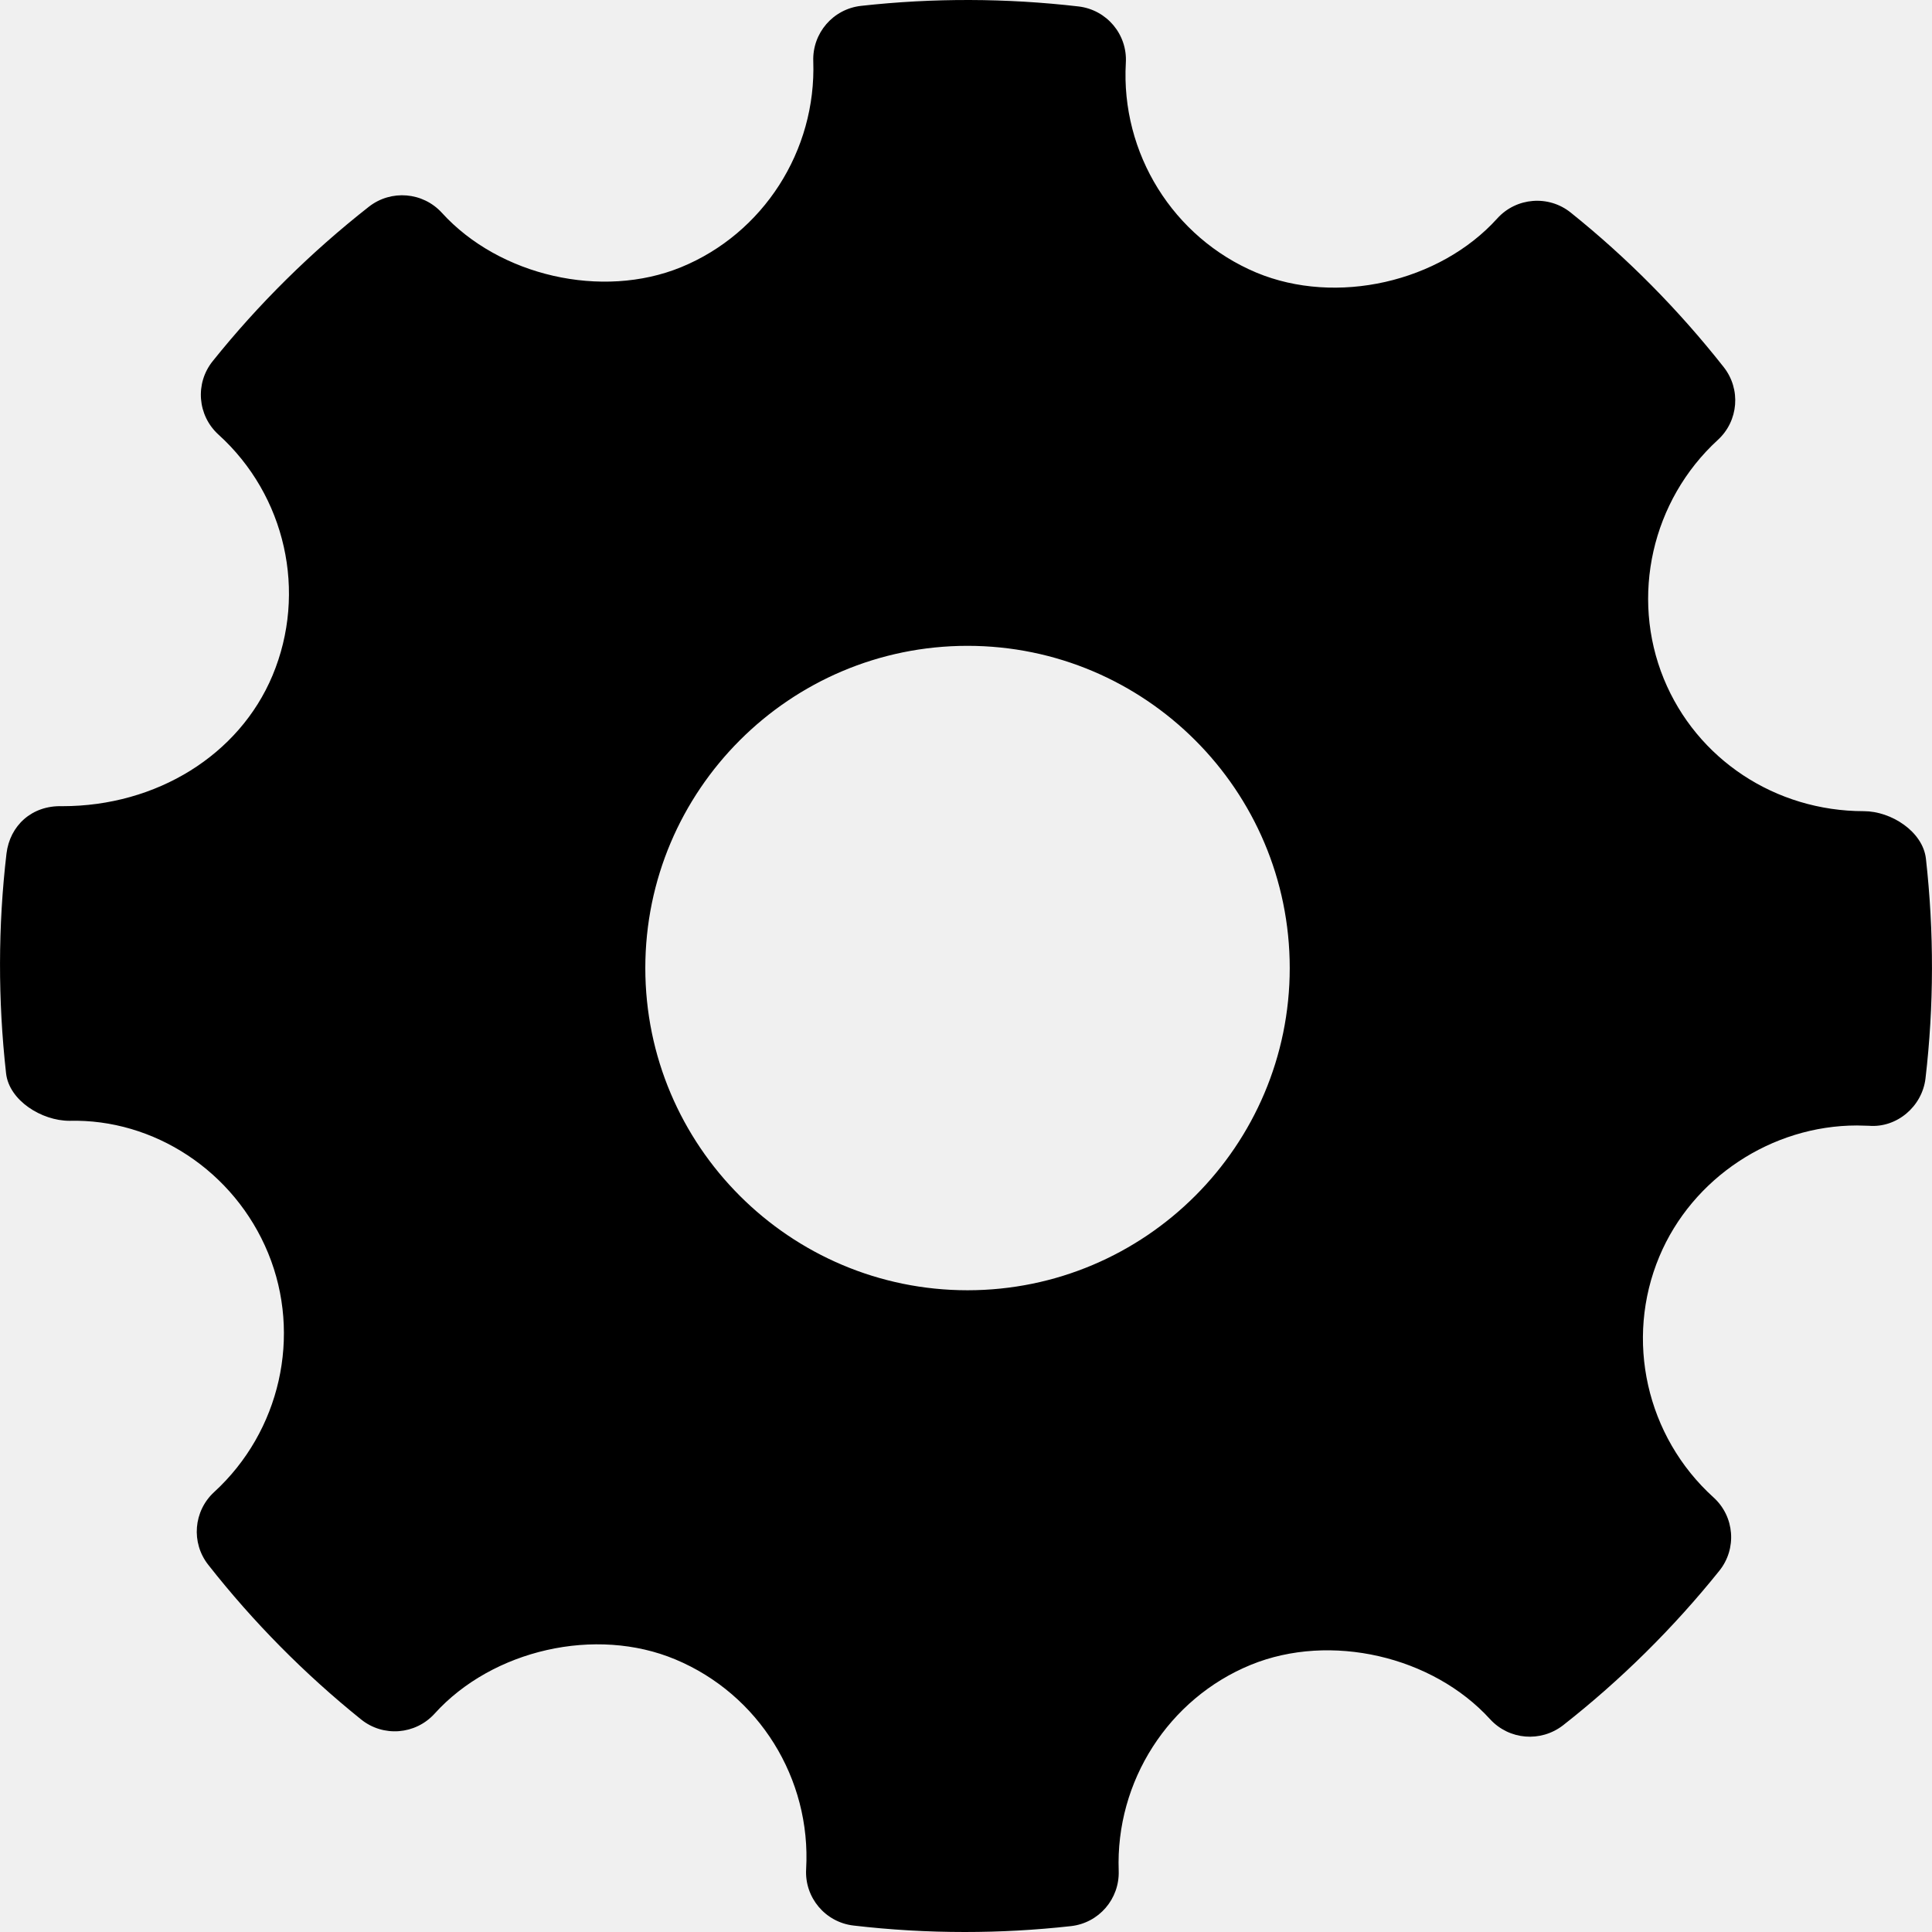
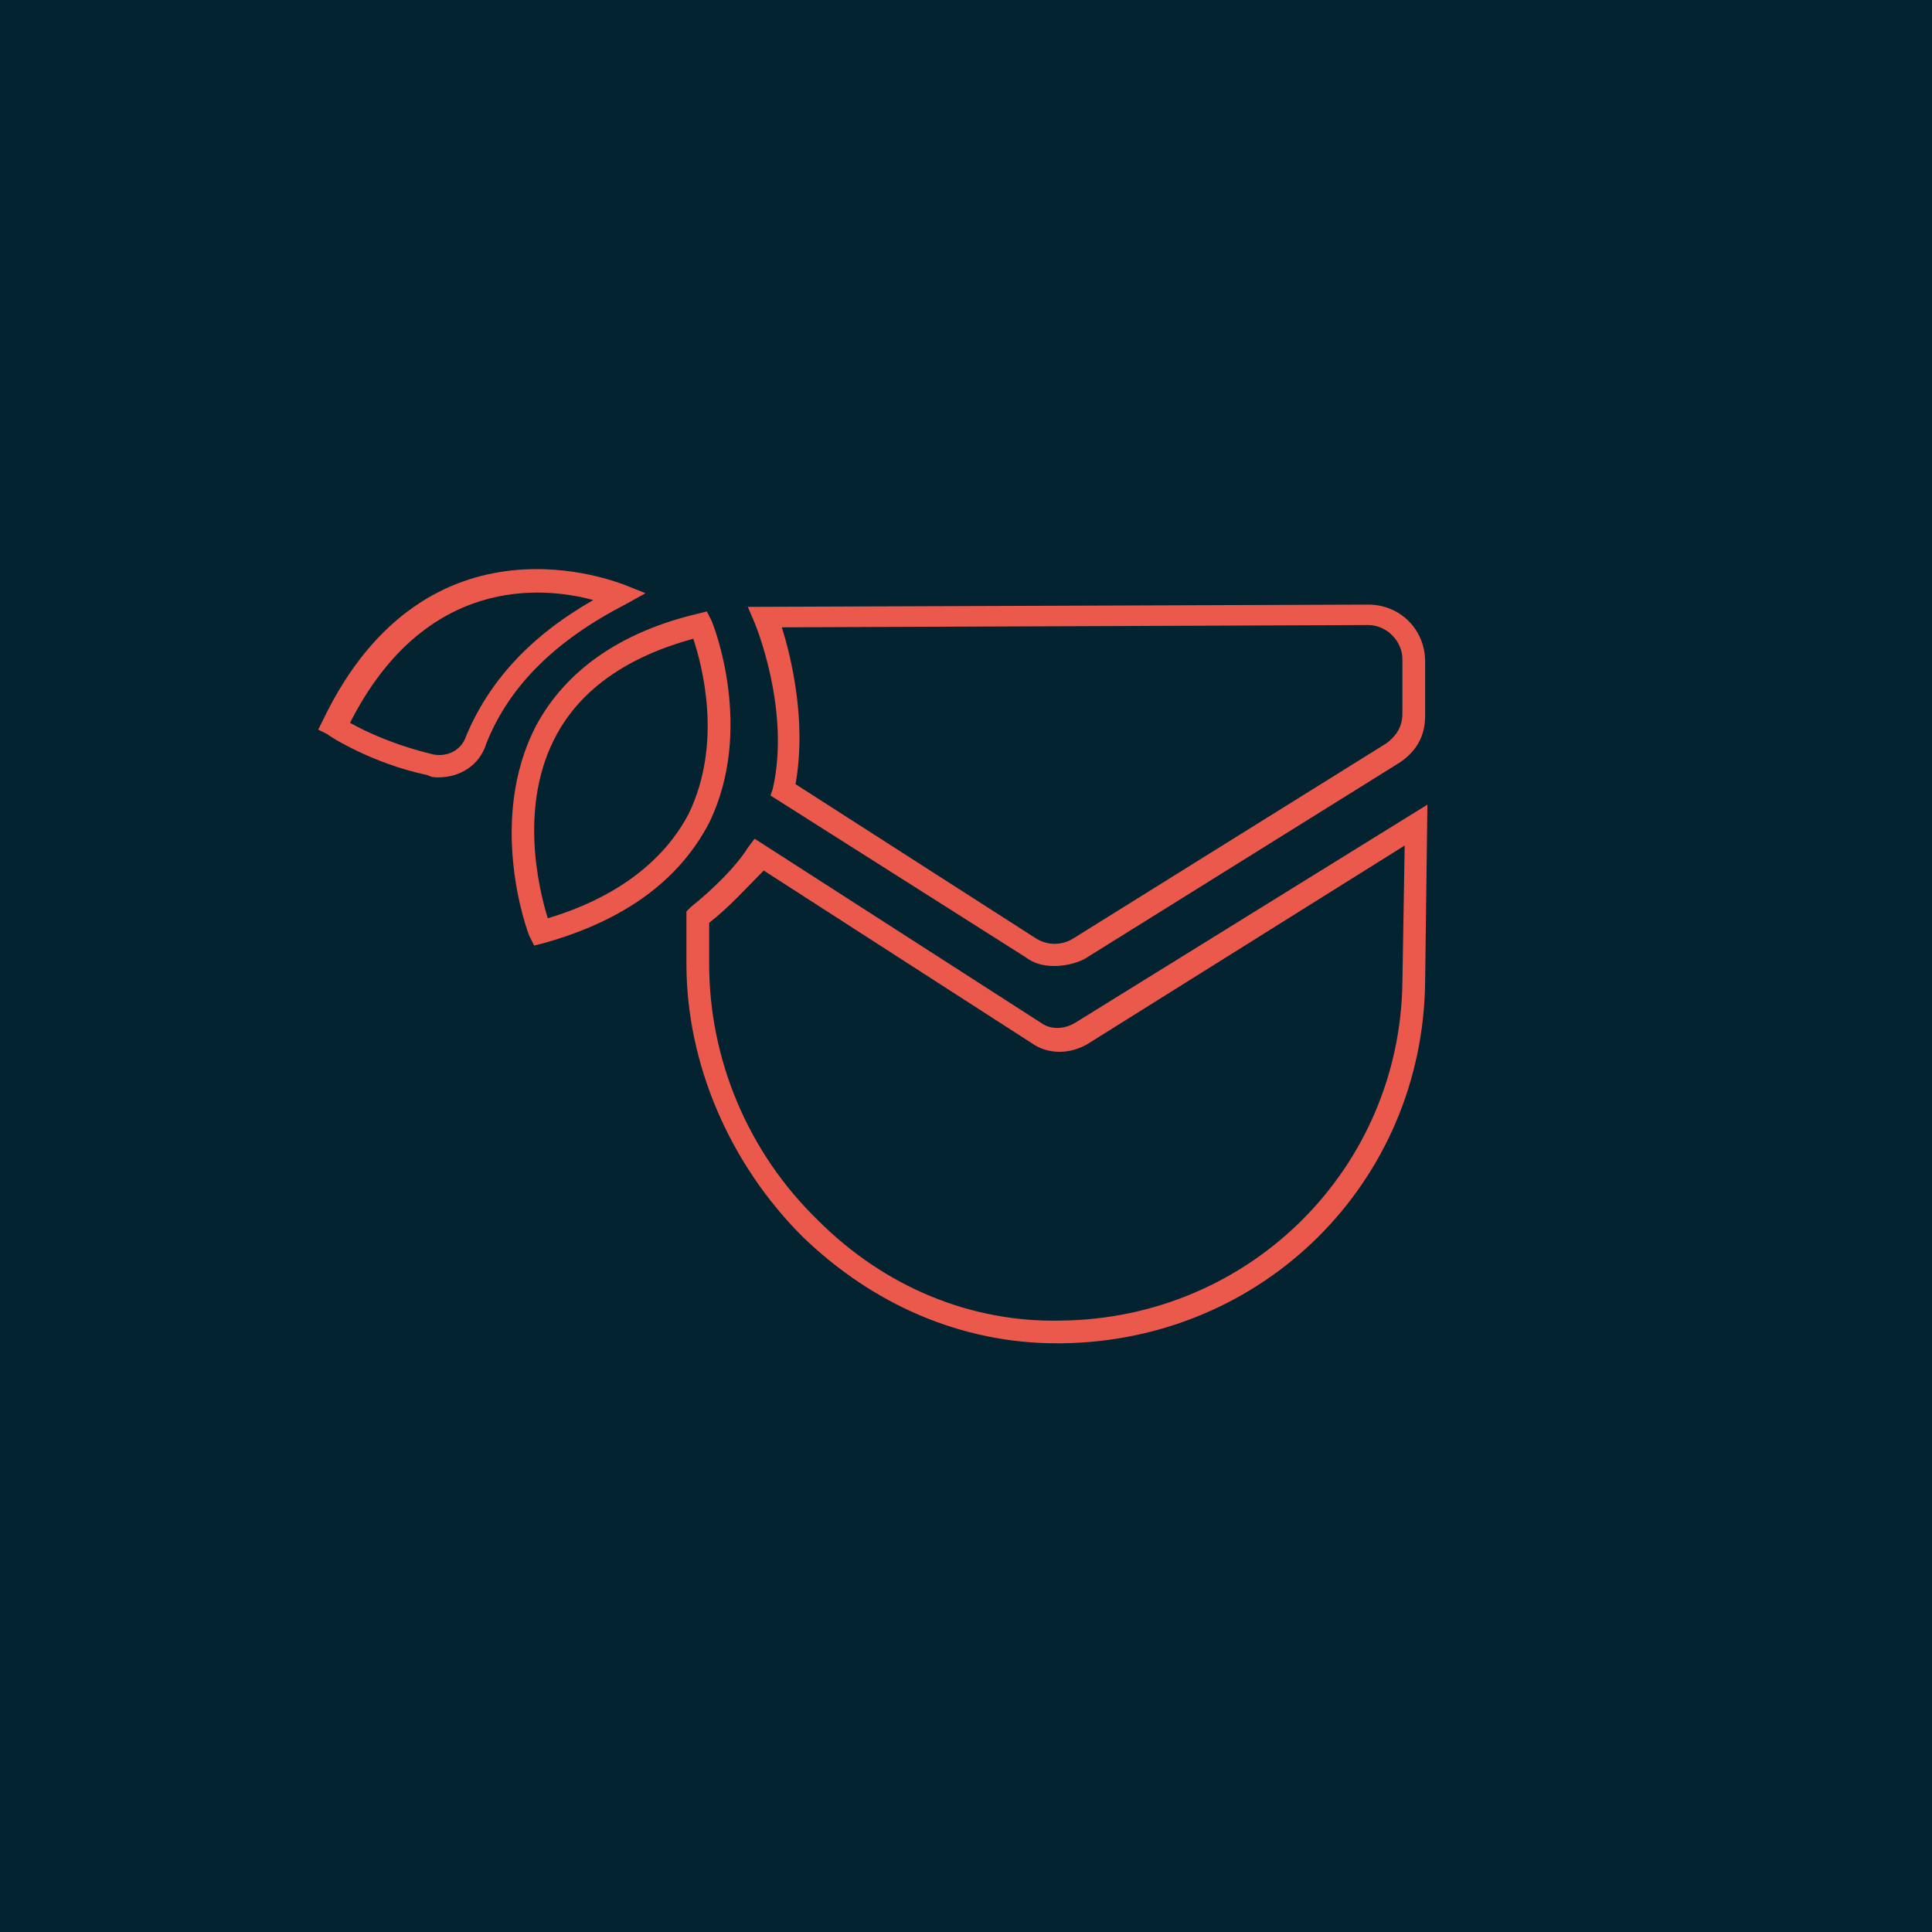
- <svg xmlns="http://www.w3.org/2000/svg" version="1.1" id="Capa_1" x="0px" y="0px" viewBox="0 0 268.765 268.765" style="enable-background:new 0 0 268.765 268.765;" xml:space="preserve">
-   <g id="Settings">
+ <svg xmlns="http://www.w3.org/2000/svg" version="1.1" x="0px" y="0px" viewBox="0 0 85 85" style="enable-background:new 0 0 85 85;" xml:space="preserve">
+   <style type="text/css">
+ 	.st0{fill:none;stroke:#02232F;stroke-width:2.7;stroke-linecap:round;stroke-linejoin:round;stroke-miterlimit:10;}
+ 	.st1{fill:none;stroke:#02232F;stroke-width:1.89;stroke-linecap:round;stroke-linejoin:round;stroke-miterlimit:10;}
+ 	.st2{fill:none;stroke:#02232F;stroke-width:1.89;stroke-linejoin:round;stroke-miterlimit:10;stroke-dasharray:2.7,2.7;}
+ 	.st3{fill:none;stroke:#02232F;stroke-width:1.89;stroke-linejoin:round;}
+ 	.st4{fill:none;stroke:#02232F;stroke-width:1.89;stroke-linejoin:round;stroke-dasharray:2.546,2.546;}
+ 	.st5{fill:none;stroke:#02232F;stroke-width:1.903;stroke-linejoin:round;}
+ 	.st6{fill:none;stroke:#02232F;stroke-width:1.903;stroke-linejoin:round;stroke-dasharray:2.717,2.717;}
+ 	.st7{fill:none;stroke:#02232F;stroke-width:1.903;stroke-linejoin:round;stroke-dasharray:2.716,2.716;}
+ 	.st8{fill:none;stroke:#02232F;stroke-width:2.719;stroke-linecap:round;stroke-linejoin:round;stroke-miterlimit:10;}
+ 	.st9{fill:none;stroke:#02232F;stroke-width:1.903;stroke-linecap:round;stroke-linejoin:round;stroke-miterlimit:10;}
+ 	.st10{fill:none;stroke:#02232F;stroke-width:1.903;stroke-linejoin:round;stroke-dasharray:2.563,2.563;}
+ 	.st11{fill:none;stroke:#02232F;stroke-width:2.707;stroke-linecap:round;stroke-linejoin:round;stroke-miterlimit:10;}
+ 	.st12{fill:none;stroke:#02232F;stroke-width:1.895;stroke-linecap:round;stroke-linejoin:round;stroke-miterlimit:10;}
+ 	.st13{fill:none;stroke:#02232F;stroke-width:2.693;stroke-linecap:round;stroke-linejoin:round;stroke-miterlimit:10;}
+ 	.st14{fill:#02232F;}
+ 	.st15{fill:none;stroke:#02232F;stroke-width:1.885;stroke-linecap:round;stroke-linejoin:round;stroke-miterlimit:10;}
+ 	.st16{fill:none;stroke:#02232F;stroke-width:2.708;stroke-linecap:round;stroke-linejoin:round;stroke-miterlimit:10;}
+ 	.st17{fill:none;stroke:#02232F;stroke-width:2.031;stroke-linecap:round;stroke-linejoin:round;stroke-miterlimit:10;}
+ 	.st18{fill:none;stroke:#02232F;stroke-width:1.896;stroke-linejoin:round;}
+ 	.st19{fill:none;stroke:#02232F;stroke-width:1.896;stroke-linejoin:round;stroke-dasharray:2.639,2.639;}
+ 	.st20{fill:none;stroke:#02232F;stroke-width:1.896;stroke-linecap:round;stroke-linejoin:round;stroke-miterlimit:10;}
+ 	.st21{fill:none;stroke:#02232F;stroke-width:1.896;stroke-linejoin:round;stroke-dasharray:2.823,2.823;}
+ 	.st22{fill:none;stroke:#02232F;stroke-width:1.354;stroke-linecap:round;stroke-linejoin:round;stroke-miterlimit:10;}
+ 	.st23{fill:none;stroke:#02232F;stroke-width:1.881;stroke-linecap:round;stroke-linejoin:round;stroke-miterlimit:10;}
+ 	.st24{fill:none;stroke:#02232F;stroke-width:1.316;stroke-linecap:round;stroke-linejoin:round;stroke-miterlimit:10;}
+ 	.st25{fill:none;stroke:#02232F;stroke-width:1.316;stroke-linejoin:round;}
+ 	.st26{fill:none;stroke:#02232F;stroke-width:1.316;stroke-linejoin:round;stroke-dasharray:1.257,1.257;}
+ 	.st27{fill:none;stroke:#02232F;stroke-width:1.316;stroke-linejoin:round;stroke-dasharray:1.51,1.51;}
+ 	.st28{fill:none;stroke:#02232F;stroke-width:1.316;stroke-linejoin:round;stroke-dasharray:1.408,1.408;}
+ 	.st29{fill:none;stroke:#02232F;stroke-width:2.678;stroke-linecap:round;stroke-linejoin:round;stroke-miterlimit:10;}
+ 	.st30{fill:none;stroke:#02232F;stroke-width:1.875;stroke-linecap:round;stroke-linejoin:round;stroke-miterlimit:10;}
+ 	.st31{fill:none;stroke:#02232F;stroke-width:1.913;stroke-linecap:round;stroke-linejoin:round;stroke-miterlimit:10;}
+ 	.st32{fill:none;stroke:#02232F;stroke-width:2.733;stroke-linecap:round;stroke-linejoin:round;stroke-miterlimit:10;}
+ 	.st33{fill:none;stroke:#02232F;stroke-width:1.901;stroke-linejoin:round;}
+ 	.st34{fill:none;stroke:#02232F;stroke-width:1.901;stroke-linejoin:round;stroke-dasharray:2.78,2.78;}
+ 	.st35{fill:none;stroke:#02232F;stroke-width:1.901;stroke-linejoin:round;stroke-dasharray:2.779,2.779;}
+ 	.st36{fill:none;stroke:#02232F;stroke-width:2.715;stroke-linecap:round;stroke-linejoin:round;stroke-miterlimit:10;}
+ 	.st37{fill:none;stroke:#02232F;stroke-width:1.901;stroke-linecap:round;stroke-linejoin:round;stroke-miterlimit:10;}
+ 	.st38{fill:none;stroke:#02232F;stroke-width:1.938;stroke-linecap:round;stroke-linejoin:round;stroke-miterlimit:10;}
+ 	.st39{fill:none;stroke:#02232F;stroke-width:1.875;stroke-linejoin:round;}
+ 	.st40{fill:none;stroke:#02232F;stroke-width:1.875;stroke-linejoin:round;stroke-dasharray:2.864,2.864;}
+ 	.st41{fill:none;stroke:#02232F;stroke-width:1.875;stroke-linejoin:round;stroke-dasharray:2.84,2.84;}
+ 	.st42{fill:none;stroke:#02232F;stroke-width:1.339;stroke-linecap:round;stroke-linejoin:round;stroke-miterlimit:10;}
+ 	.st43{fill:none;stroke:#02232F;stroke-width:2.724;stroke-linecap:round;stroke-linejoin:round;stroke-miterlimit:10;}
+ 	.st44{fill:none;stroke:#02232F;stroke-width:1.907;stroke-linejoin:round;stroke-miterlimit:10;stroke-dasharray:2.724,2.724;}
+ 	.st45{fill:none;stroke:#02232F;stroke-width:1.907;stroke-linecap:round;stroke-linejoin:round;stroke-miterlimit:10;}
+ 	.st46{fill:none;stroke:#02232F;stroke-width:2.705;stroke-linecap:round;stroke-linejoin:round;stroke-miterlimit:10;}
+ 	.st47{fill:none;stroke:#02232F;stroke-width:1.894;stroke-linecap:round;stroke-linejoin:round;stroke-miterlimit:10;}
+ 	.st48{fill:none;stroke:#02232F;stroke-width:1.894;stroke-linejoin:round;}
+ 	.st49{fill:none;stroke:#02232F;stroke-width:1.894;stroke-linejoin:round;stroke-dasharray:2.565,2.565;}
+ 	.st50{fill:none;stroke:#02232F;stroke-width:1.894;stroke-linejoin:round;stroke-dasharray:2.94,2.94;}
+ 	.st51{fill:none;stroke:#02232F;stroke-width:1.353;stroke-linecap:round;stroke-linejoin:round;stroke-miterlimit:10;}
+ 	.st52{fill:none;stroke:#02232F;stroke-width:2.7;stroke-linecap:round;stroke-linejoin:round;stroke-miterlimit:10;}
+ 	.st53{fill:none;stroke:#02232F;stroke-width:1.89;stroke-linecap:round;stroke-linejoin:round;stroke-miterlimit:10;}
+ 	.st54{fill:none;stroke:#02232F;stroke-width:1.89;stroke-linejoin:round;stroke-miterlimit:10;stroke-dasharray:2.7,2.7;}
+ 	.st55{fill:none;stroke:#02232F;stroke-width:1.885;stroke-linejoin:round;}
+ 	.st56{fill:none;stroke:#02232F;stroke-width:1.885;stroke-linejoin:round;stroke-dasharray:2.619,2.619;}
+ 	.st57{fill:none;stroke:#02232F;stroke-width:1.885;stroke-linejoin:round;stroke-dasharray:2.672,2.672;}
+ 	.st58{fill:none;stroke:#02232F;stroke-width:1.885;stroke-linejoin:round;stroke-dasharray:2.614,2.614;}
+ 	.st59{fill:none;stroke:#02232F;stroke-width:1.885;stroke-linejoin:round;stroke-dasharray:2.636,2.636;}
+ 	.st60{fill:none;stroke:#02232F;stroke-width:1.875;stroke-linejoin:round;stroke-miterlimit:10;stroke-dasharray:2.678,2.678;}
+ 	.st61{fill:none;stroke:#231F20;stroke-width:1.899;stroke-linejoin:round;stroke-miterlimit:10;}
+ 	.st62{fill:none;stroke:#02232F;stroke-width:1.903;stroke-linejoin:round;stroke-dasharray:2.811,2.811;}
+ 	.st63{fill:none;stroke:#02232F;stroke-width:1.903;stroke-linejoin:round;stroke-dasharray:2.897,2.897;}
+ 	.st64{fill:none;stroke:#02232F;stroke-width:1.903;stroke-linejoin:round;stroke-miterlimit:10;stroke-dasharray:2.719,2.719;}
+ 	.st65{fill:none;stroke:#02232F;stroke-width:1.895;stroke-linejoin:round;}
+ 	.st66{fill:none;stroke:#02232F;stroke-width:1.895;stroke-linejoin:round;stroke-dasharray:2.863,2.863;}
+ 	.st67{fill:none;stroke:#02232F;stroke-width:1.895;stroke-linejoin:round;stroke-dasharray:2.358,2.358;}
+ 	.st68{fill:none;stroke:#02232F;stroke-width:1.895;stroke-linejoin:round;stroke-dasharray:2.836,2.836;}
+ 	.st69{fill:none;stroke:#02232F;stroke-width:1.895;stroke-linejoin:round;stroke-dasharray:2.942,2.942;}
+ 	.st70{fill:none;stroke:#02232F;stroke-width:1.895;stroke-linejoin:round;stroke-dasharray:2.723,2.723;}
+ 	.st71{fill:none;stroke:#02232F;stroke-width:1.895;stroke-linejoin:round;stroke-dasharray:2.148,2.148;}
+ 	.st72{fill:none;stroke:#02232F;stroke-width:1.913;stroke-linejoin:round;stroke-miterlimit:10;stroke-dasharray:2.733,2.733;}
+ 	.st73{fill:none;stroke:#02232F;stroke-width:1.367;stroke-linecap:round;stroke-linejoin:round;stroke-miterlimit:10;}
+ 	.st74{fill:none;stroke:#02232F;stroke-width:1.907;stroke-linejoin:round;}
+ 	.st75{fill:none;stroke:#02232F;stroke-width:1.907;stroke-linejoin:round;stroke-dasharray:3.412,3.412;}
+ 	.st76{fill:none;stroke:#02232F;stroke-width:1.907;stroke-linejoin:round;stroke-dasharray:2.648,2.648;}
+ 	.st77{fill:none;stroke:#02232F;stroke-width:1.907;stroke-linejoin:round;stroke-dasharray:2.629,2.629;}
+ 	.st78{fill:none;stroke:#02232F;stroke-width:1.907;stroke-linejoin:round;stroke-dasharray:2.325,2.325;}
+ 	.st79{display:none;opacity:0.24;fill:none;stroke:#231F20;stroke-miterlimit:10;}
+ 	.st80{fill:none;stroke:#02232F;stroke-linecap:round;stroke-linejoin:round;stroke-miterlimit:10;}
+ 	.st81{fill:none;stroke:#FFFFFF;stroke-miterlimit:10;}
+ 	.st82{fill:none;stroke:#EB594D;stroke-miterlimit:10;}
+ 	.st83{fill:#EB594D;}
+ 	.st84{fill:none;stroke:#02232F;stroke-miterlimit:10;}
+ </style>
+   <g id="Warstwa_1">
+ </g>
+   <g id="piktogram">
+ </g>
+   <g id="Warstwa_3">
+     <rect x="0" class="st14" width="85" height="85" />
    <g>
-       <path style="fill-rule:evenodd;clip-rule:evenodd;" d="M267.92,119.461c-0.425-3.778-4.83-6.617-8.639-6.617    c-12.315,0-23.243-7.231-27.826-18.414c-4.682-11.454-1.663-24.812,7.515-33.231c2.889-2.641,3.24-7.062,0.817-10.133    c-6.303-8.004-13.467-15.234-21.289-21.5c-3.063-2.458-7.557-2.116-10.213,0.825c-8.01,8.871-22.398,12.168-33.516,7.529    c-11.57-4.867-18.866-16.591-18.152-29.176c0.235-3.953-2.654-7.39-6.595-7.849c-10.038-1.161-20.164-1.197-30.232-0.08    c-3.896,0.43-6.785,3.786-6.654,7.689c0.438,12.461-6.946,23.98-18.401,28.672c-10.985,4.487-25.272,1.218-33.266-7.574    c-2.642-2.896-7.063-3.252-10.141-0.853c-8.054,6.319-15.379,13.555-21.74,21.493c-2.481,3.086-2.116,7.559,0.802,10.214    c9.353,8.47,12.373,21.944,7.514,33.53c-4.639,11.046-16.109,18.165-29.24,18.165c-4.261-0.137-7.296,2.723-7.762,6.597    c-1.182,10.096-1.196,20.383-0.058,30.561c0.422,3.794,4.961,6.608,8.812,6.608c11.702-0.299,22.937,6.946,27.65,18.415    c4.698,11.454,1.678,24.804-7.514,33.23c-2.875,2.641-3.24,7.055-0.817,10.126c6.244,7.953,13.409,15.19,21.259,21.508    c3.079,2.481,7.559,2.131,10.228-0.81c8.04-8.893,22.427-12.184,33.501-7.536c11.599,4.852,18.895,16.575,18.181,29.167    c-0.233,3.955,2.67,7.398,6.595,7.85c5.135,0.599,10.301,0.898,15.481,0.898c4.917,0,9.835-0.27,14.752-0.817    c3.897-0.43,6.784-3.786,6.653-7.696c-0.451-12.454,6.946-23.973,18.386-28.657c11.059-4.517,25.286-1.211,33.281,7.572    c2.657,2.89,7.047,3.239,10.142,0.848c8.039-6.304,15.349-13.534,21.74-21.494c2.48-3.079,2.13-7.559-0.803-10.213    c-9.353-8.47-12.388-21.946-7.529-33.524c4.568-10.899,15.612-18.217,27.491-18.217l1.662,0.043    c3.853,0.313,7.398-2.655,7.865-6.588C269.044,139.917,269.058,129.639,267.92,119.461z M134.595,179.491    c-24.718,0-44.824-20.106-44.824-44.824c0-24.717,20.106-44.824,44.824-44.824c24.717,0,44.823,20.107,44.823,44.824    C179.418,159.385,159.312,179.491,134.595,179.491z" />
+       <g>
+         <path class="st83" d="M23.5,41.6l-0.2-0.4c-0.1-0.2-1.9-5.1,0.3-9.3c1.3-2.4,3.7-4.1,7.1-4.9l0.4-0.1l0.2,0.4     c0.1,0.2,1.9,4.8-0.1,8.9c-1.3,2.5-3.7,4.3-7.3,5.3L23.5,41.6z M30.5,28.1c-2.9,0.8-4.9,2.2-6,4.2c-1.7,3.1-0.8,6.8-0.4,8.1     c3-0.9,5.1-2.5,6.2-4.6C31.8,32.7,30.9,29.3,30.5,28.1z" />
+       </g>
+       <g>
+         <path class="st83" d="M19.3,34.2c-0.2,0-0.3,0-0.5-0.1c-2.4-0.5-4.3-1.7-4.4-1.8l-0.4-0.2l0.2-0.4c4.6-9.6,13.1-6,13.2-6l1,0.4     l-0.9,0.5c-3.1,1.6-5.1,3.6-6.1,6.1C21.1,33.7,20.2,34.2,19.3,34.2z M15.4,31.8c0.7,0.4,2,1,3.7,1.4c0.6,0.1,1.2-0.2,1.4-0.8     c1-2.4,2.8-4.4,5.6-6C23.9,25.8,18.7,25.3,15.4,31.8z" />
+       </g>
+       <g>
+         <path class="st83" d="M46.4,42.5c-0.5,0-0.9-0.1-1.3-0.4L33.9,35l0.1-0.3c0.8-3.5-0.8-7.3-0.8-7.3l-0.3-0.7l27.3-0.1     c1.4,0,2.5,1.1,2.5,2.5v2.4c0,0.9-0.4,1.6-1.2,2.1l-13.8,8.6C47.3,42.4,46.8,42.5,46.4,42.5z M35,34.5l10.6,6.8     c0.5,0.3,1.1,0.3,1.6,0l13.8-8.6c0.4-0.3,0.7-0.7,0.7-1.3V29c0-0.8-0.7-1.5-1.5-1.5l-25.8,0.1C34.8,28.9,35.5,31.7,35,34.5z" />
+       </g>
+       <g>
+         <path class="st83" d="M46.5,59.1c-4.2,0-8.1-1.7-11.2-4.7c-3.2-3.2-5.1-7.6-5.1-12v-2.3l0.2-0.2c1-0.8,2-1.8,2.5-2.6l0.3-0.4     L45.8,45c0.4,0.3,1,0.3,1.5,0l15.5-9.6l-0.1,7.8c-0.1,8.8-7.1,15.8-16,15.9C46.6,59.1,46.5,59.1,46.5,59.1z M31.2,40.6v1.8     c0,4.2,1.7,8.3,4.8,11.3c2.9,2.9,6.7,4.5,10.7,4.4c8.3-0.1,14.9-6.7,15-14.9l0.1-6l-13.9,8.7c-0.8,0.5-1.8,0.5-2.5,0h0l-11.8-7.6     C32.9,39,32.1,39.9,31.2,40.6z" />
+       </g>
    </g>
  </g>
-   <g>
- </g>
-   <g>
- </g>
-   <g>
- </g>
-   <g>
- </g>
-   <g>
- </g>
-   <g>
- </g>
-   <g>
- </g>
-   <g>
- </g>
-   <g>
- </g>
-   <g>
- </g>
-   <g>
- </g>
-   <g>
- </g>
-   <g>
- </g>
-   <g>
- </g>
-   <g>
- </g>
</svg>
